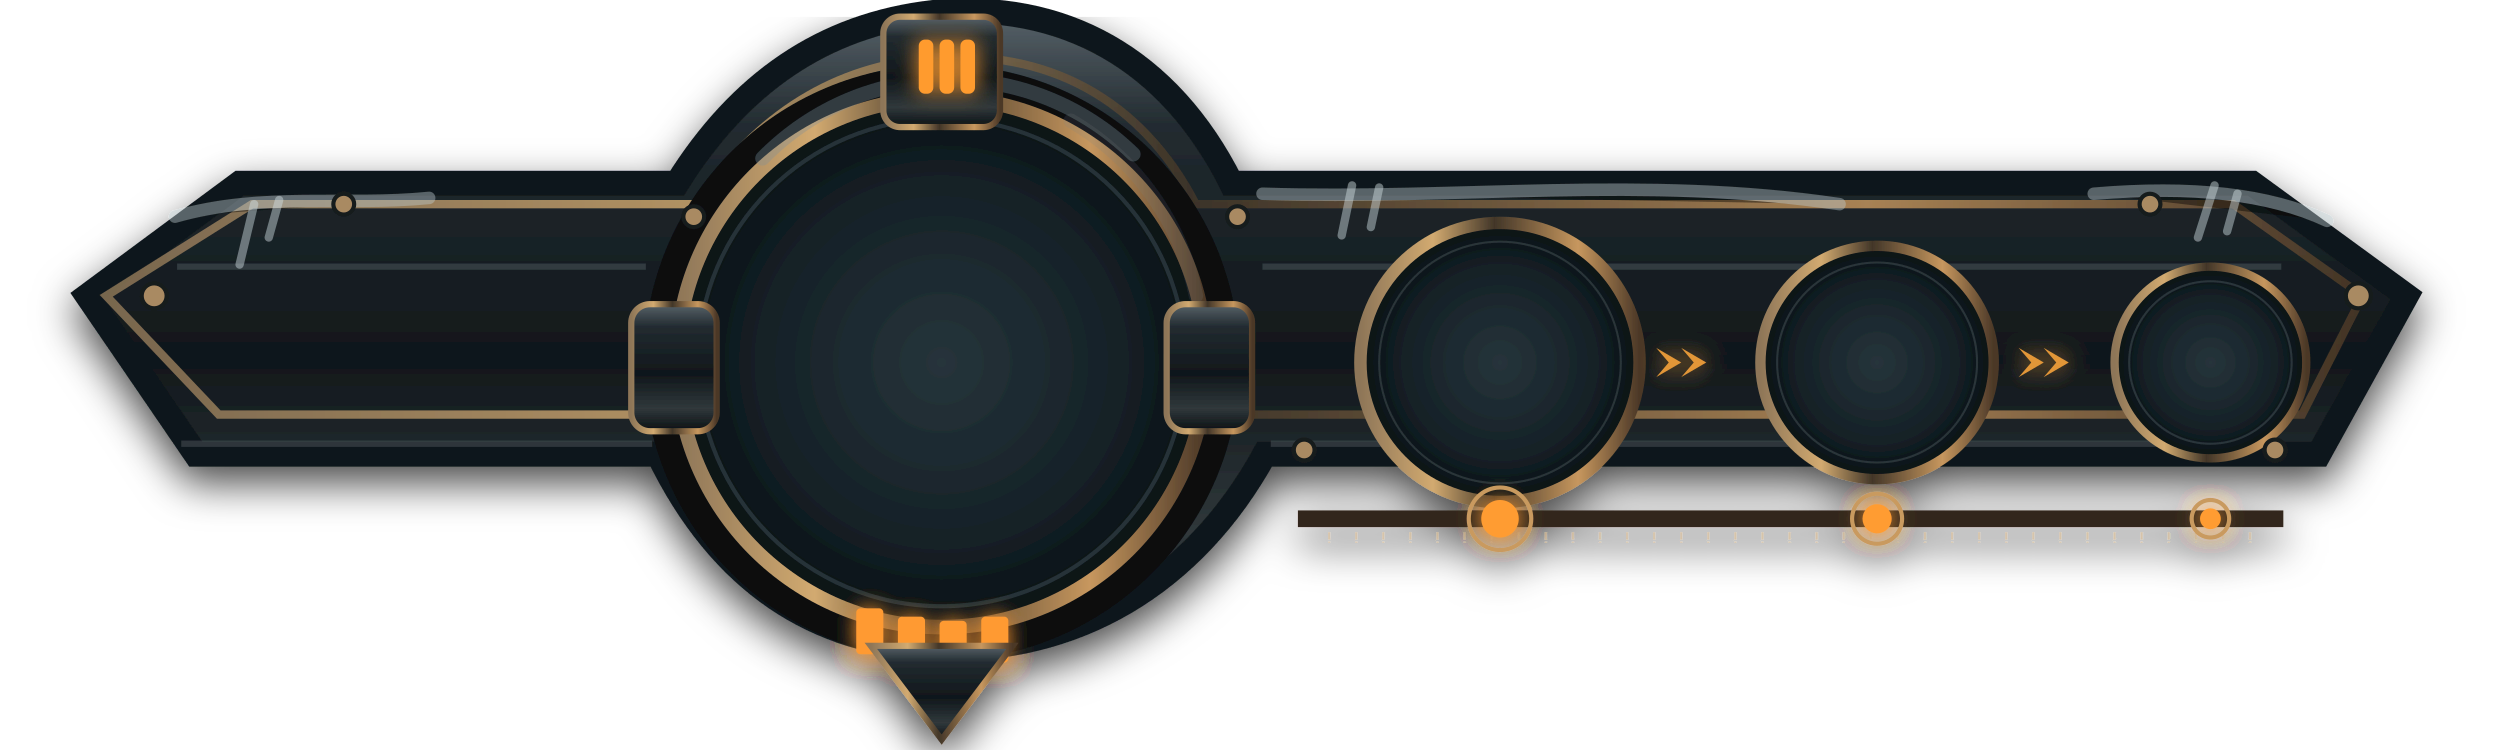
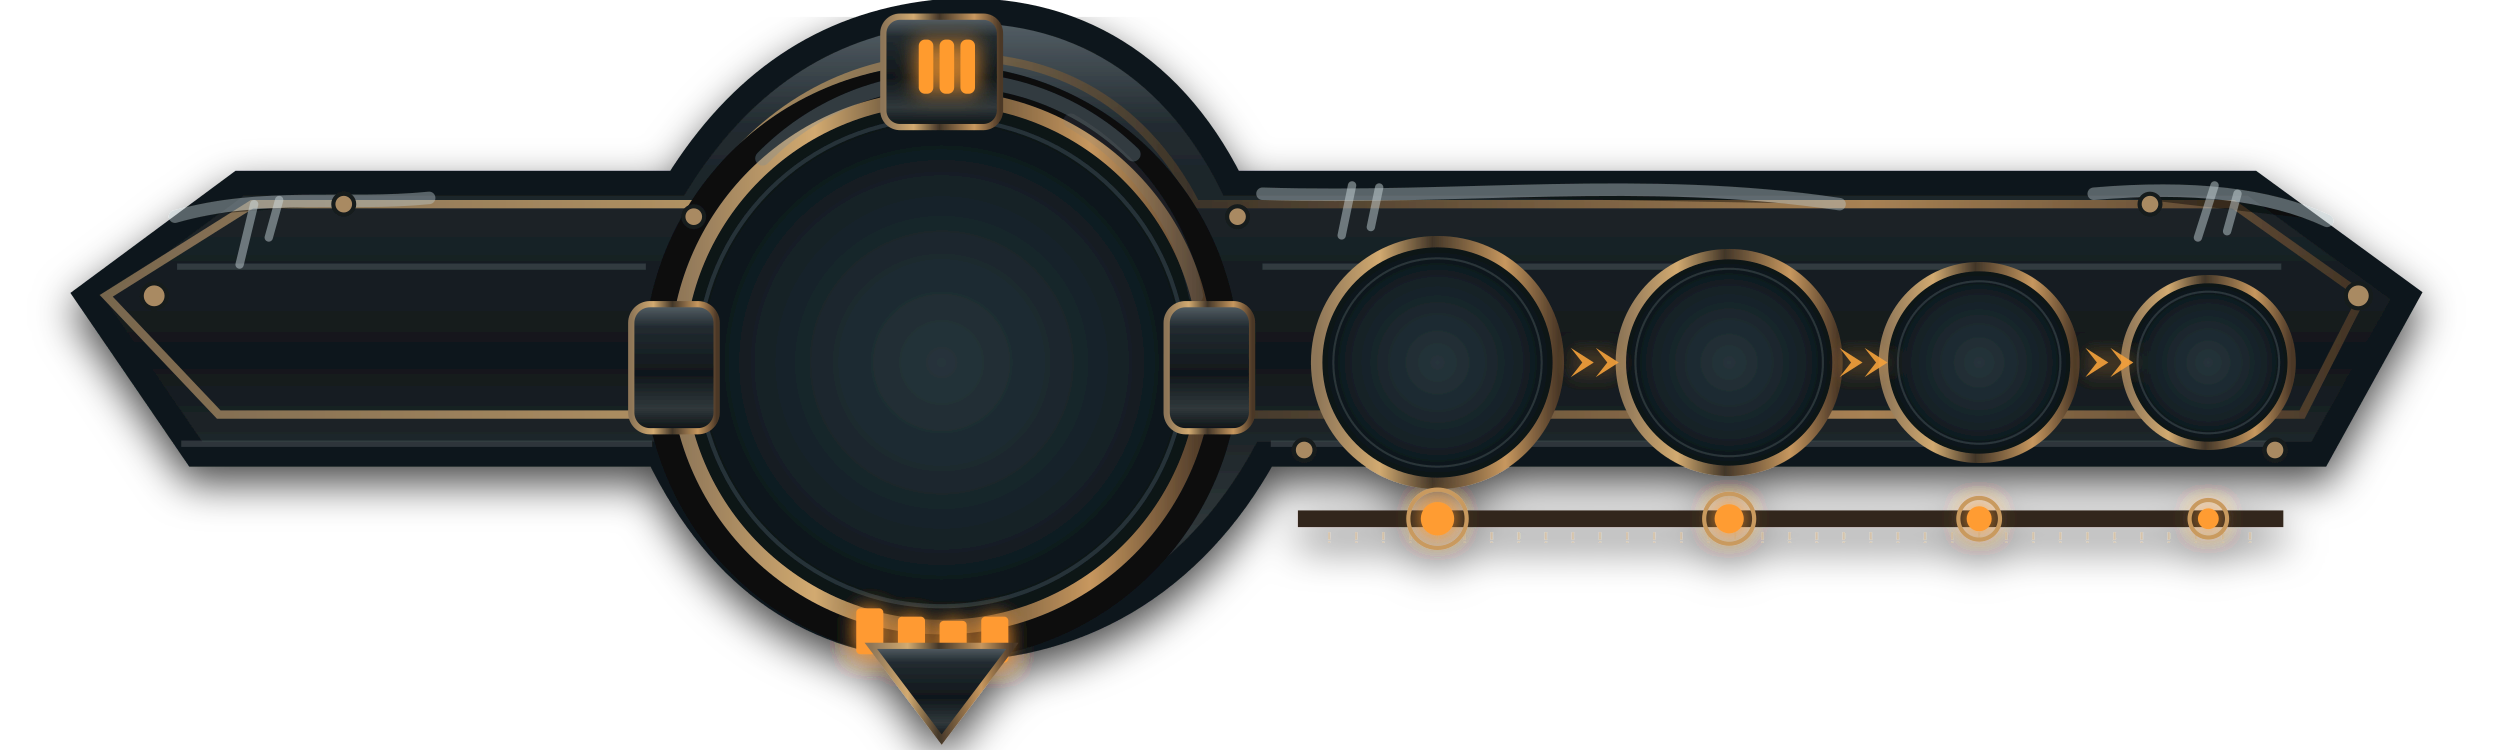
<svg xmlns="http://www.w3.org/2000/svg" viewBox="0 0 1200 360" role="img" aria-label="AFTERDAY disaster forecast frame">
  <defs>
    <linearGradient id="steel" x1="0" y1="0" x2="0" y2="1">
      <stop stop-color="#58636a" />
      <stop offset=".18" stop-color="#222b30" />
      <stop offset=".55" stop-color="#10171b" />
      <stop offset=".82" stop-color="#30383b" />
      <stop offset="1" stop-color="#0b1114" />
    </linearGradient>
    <linearGradient id="edge" x1="0" x2="1">
      <stop stop-color="#8e7658" />
      <stop offset=".26" stop-color="#d2aa70" />
      <stop offset=".48" stop-color="#423628" />
      <stop offset=".78" stop-color="#c7975e" />
      <stop offset="1" stop-color="#4b3827" />
    </linearGradient>
    <radialGradient id="glass">
      <stop stop-color="#26343b" />
      <stop offset=".68" stop-color="#152127" />
      <stop offset="1" stop-color="#081014" />
    </radialGradient>
    <linearGradient id="amber" x1="0" x2="1">
      <stop stop-color="#ffb24f" />
      <stop offset=".45" stop-color="#ff7d16" />
      <stop offset="1" stop-color="#a64009" />
    </linearGradient>
    <filter id="shadow" x="-30%" y="-30%" width="160%" height="160%">
      <feDropShadow dx="0" dy="8" stdDeviation="10" flood-color="#000" flood-opacity=".72" />
    </filter>
    <filter id="glow" x="-80%" y="-80%" width="260%" height="260%">
      <feGaussianBlur stdDeviation="5" result="b" />
      <feMerge>
        <feMergeNode in="b" />
        <feMergeNode in="SourceGraphic" />
      </feMerge>
    </filter>
    <pattern id="ticks" width="13" height="5" patternUnits="userSpaceOnUse">
      <path d="M1 0v4" stroke="#cda46d" stroke-opacity=".45" stroke-width="1" />
    </pattern>
  </defs>
  <g filter="url(#shadow)">
    <path d="M42 142 115 88h210c30-48 70-76 123-82 62-6 113 22 143 82h490l74 54-42 76H607c-34 62-91 96-158 93-57-2-103-31-133-93H94z" fill="url(#steel)" stroke="#11191d" stroke-width="12" />
    <path d="M51 142 121 98h213c30-44 67-66 112-70 57-5 102 20 128 70h498l62 44-29 57H594c-31 54-80 83-143 82-53-1-95-27-123-82H105z" fill="none" stroke="url(#edge)" stroke-width="4" opacity=".82" />
    <path d="M85 128h225M606 128h489M87 213h226M610 213h485" stroke="#69747a" stroke-opacity=".32" stroke-width="3" />
    <path d="M623 249h473" stroke="#33281d" stroke-width="8" />
    <path d="M623 249h473" stroke="url(#amber)" stroke-width="2.3" filter="url(#glow)" />
    <path d="M632 258h454" stroke="url(#ticks)" stroke-width="5" opacity=".8" />
    <circle cx="452" cy="174" r="133" fill="#071014" stroke="#090d10" stroke-width="20" />
    <circle cx="452" cy="174" r="127" fill="url(#glass)" stroke="url(#edge)" stroke-width="7" />
    <circle cx="452" cy="174" r="117" fill="none" stroke="#7b8d94" stroke-opacity=".25" stroke-width="2" />
    <path d="M366 76A126 126 0 0 1 544 74" fill="none" stroke="#829098" stroke-width="7" stroke-linecap="round" opacity=".35" />
    <path d="M514 58A126 126 0 0 1 574 142" fill="none" stroke="#738087" stroke-width="7" stroke-linecap="round" opacity=".16" />
    <g fill="#ff9a30" filter="url(#glow)">
      <rect x="411" y="292" width="13" height="22" rx="2" />
      <rect x="431" y="296" width="13" height="22" rx="2" />
      <rect x="451" y="298" width="13" height="22" rx="2" />
      <rect x="471" y="296" width="13" height="22" rx="2" />
    </g>
    <g fill="url(#steel)" stroke="url(#edge)" stroke-width="3">
      <rect x="424" y="8" width="56" height="53" rx="8" />
      <rect x="303" y="146" width="41" height="61" rx="9" />
      <rect x="560" y="146" width="41" height="61" rx="9" />
      <path d="M418 310h68l-34 45z" />
    </g>
    <g fill="#ff9b2e" filter="url(#glow)">
      <rect x="441" y="19" width="7" height="26" rx="3" />
      <rect x="451" y="19" width="7" height="26" rx="3" />
      <rect x="461" y="19" width="7" height="26" rx="3" />
    </g>
    <g fill="url(#glass)" stroke="url(#edge)">
-       <circle cx="720" cy="174" r="67" stroke-width="6" />
-       <circle cx="901" cy="174" r="56" stroke-width="5" />
-       <circle cx="1061" cy="174" r="46" stroke-width="4" />
+       <circle cx="690" cy="174" r="58" stroke-width="5.5" />
+       <circle cx="830" cy="174" r="52" stroke-width="5" />
+       <circle cx="950" cy="174" r="46" stroke-width="4.5" />
+       <circle cx="1060" cy="174" r="40" stroke-width="4" />
    </g>
    <g fill="none" stroke="#738087" stroke-opacity=".28">
-       <circle cx="720" cy="174" r="58" />
-       <circle cx="901" cy="174" r="48" />
-       <circle cx="1061" cy="174" r="39" />
+       <circle cx="690" cy="174" r="50" />
+       <circle cx="830" cy="174" r="45" />
+       <circle cx="950" cy="174" r="39" />
+       <circle cx="1060" cy="174" r="34" />
    </g>
    <g fill="#f4a13a" opacity=".92" filter="url(#glow)">
-       <path d="m795 167 12 7-12 7 6-7zM807 167l12 7-12 7 6-7z" />
-       <path d="m969 167 12 7-12 7 6-7zM981 167l12 7-12 7 6-7z" />
+       <path d="m754 167 11 7-11 7 5.5-7zM766 167l11 7-11 7 5.5-7z" />
+       <path d="m883 167 11 7-11 7 5.5-7zM895 167l11 7-11 7 5.5-7z" />
+       <path d="m1001 167 11 7-11 7 5.5-7zM1013 167l11 7-11 7 5.5-7z" />
    </g>
    <g fill="#ff9c30" filter="url(#glow)">
-       <circle cx="720" cy="249" r="9" />
-       <circle cx="901" cy="249" r="7" />
-       <circle cx="1061" cy="249" r="5" />
+       <circle cx="690" cy="249" r="8" />
+       <circle cx="830" cy="249" r="7" />
+       <circle cx="950" cy="249" r="6" />
+       <circle cx="1060" cy="249" r="5" />
    </g>
    <g fill="none" stroke="#c99a5e" stroke-width="2">
-       <circle cx="720" cy="249" r="15" />
-       <circle cx="901" cy="249" r="12" />
-       <circle cx="1061" cy="249" r="9" />
+       <circle cx="690" cy="249" r="14" />
+       <circle cx="830" cy="249" r="12" />
+       <circle cx="950" cy="249" r="10" />
+       <circle cx="1060" cy="249" r="9" />
    </g>
    <path d="M84 104c42-12 82-5 122-9M606 93c94 3 183-9 277 5M1005 93c47-4 84 0 112 13" stroke="#bdcbd0" stroke-width="6" stroke-linecap="round" opacity=".42" />
    <path d="M122 98l-7 29m19-31-5 18m520-25-5 24m18-23-4 19m405-20-8 25m19-21-5 18" stroke="#d2e0e4" stroke-width="4" stroke-linecap="round" opacity=".45" />
    <g fill="#a98a62" stroke="#161a1c" stroke-width="2">
      <circle cx="74" cy="142" r="6" />
      <circle cx="1132" cy="142" r="6" />
      <circle cx="165" cy="98" r="5" />
      <circle cx="1032" cy="98" r="5" />
      <circle cx="333" cy="104" r="5" />
      <circle cx="594" cy="104" r="5" />
      <circle cx="626" cy="216" r="5" />
      <circle cx="1092" cy="216" r="5" />
    </g>
  </g>
</svg>
